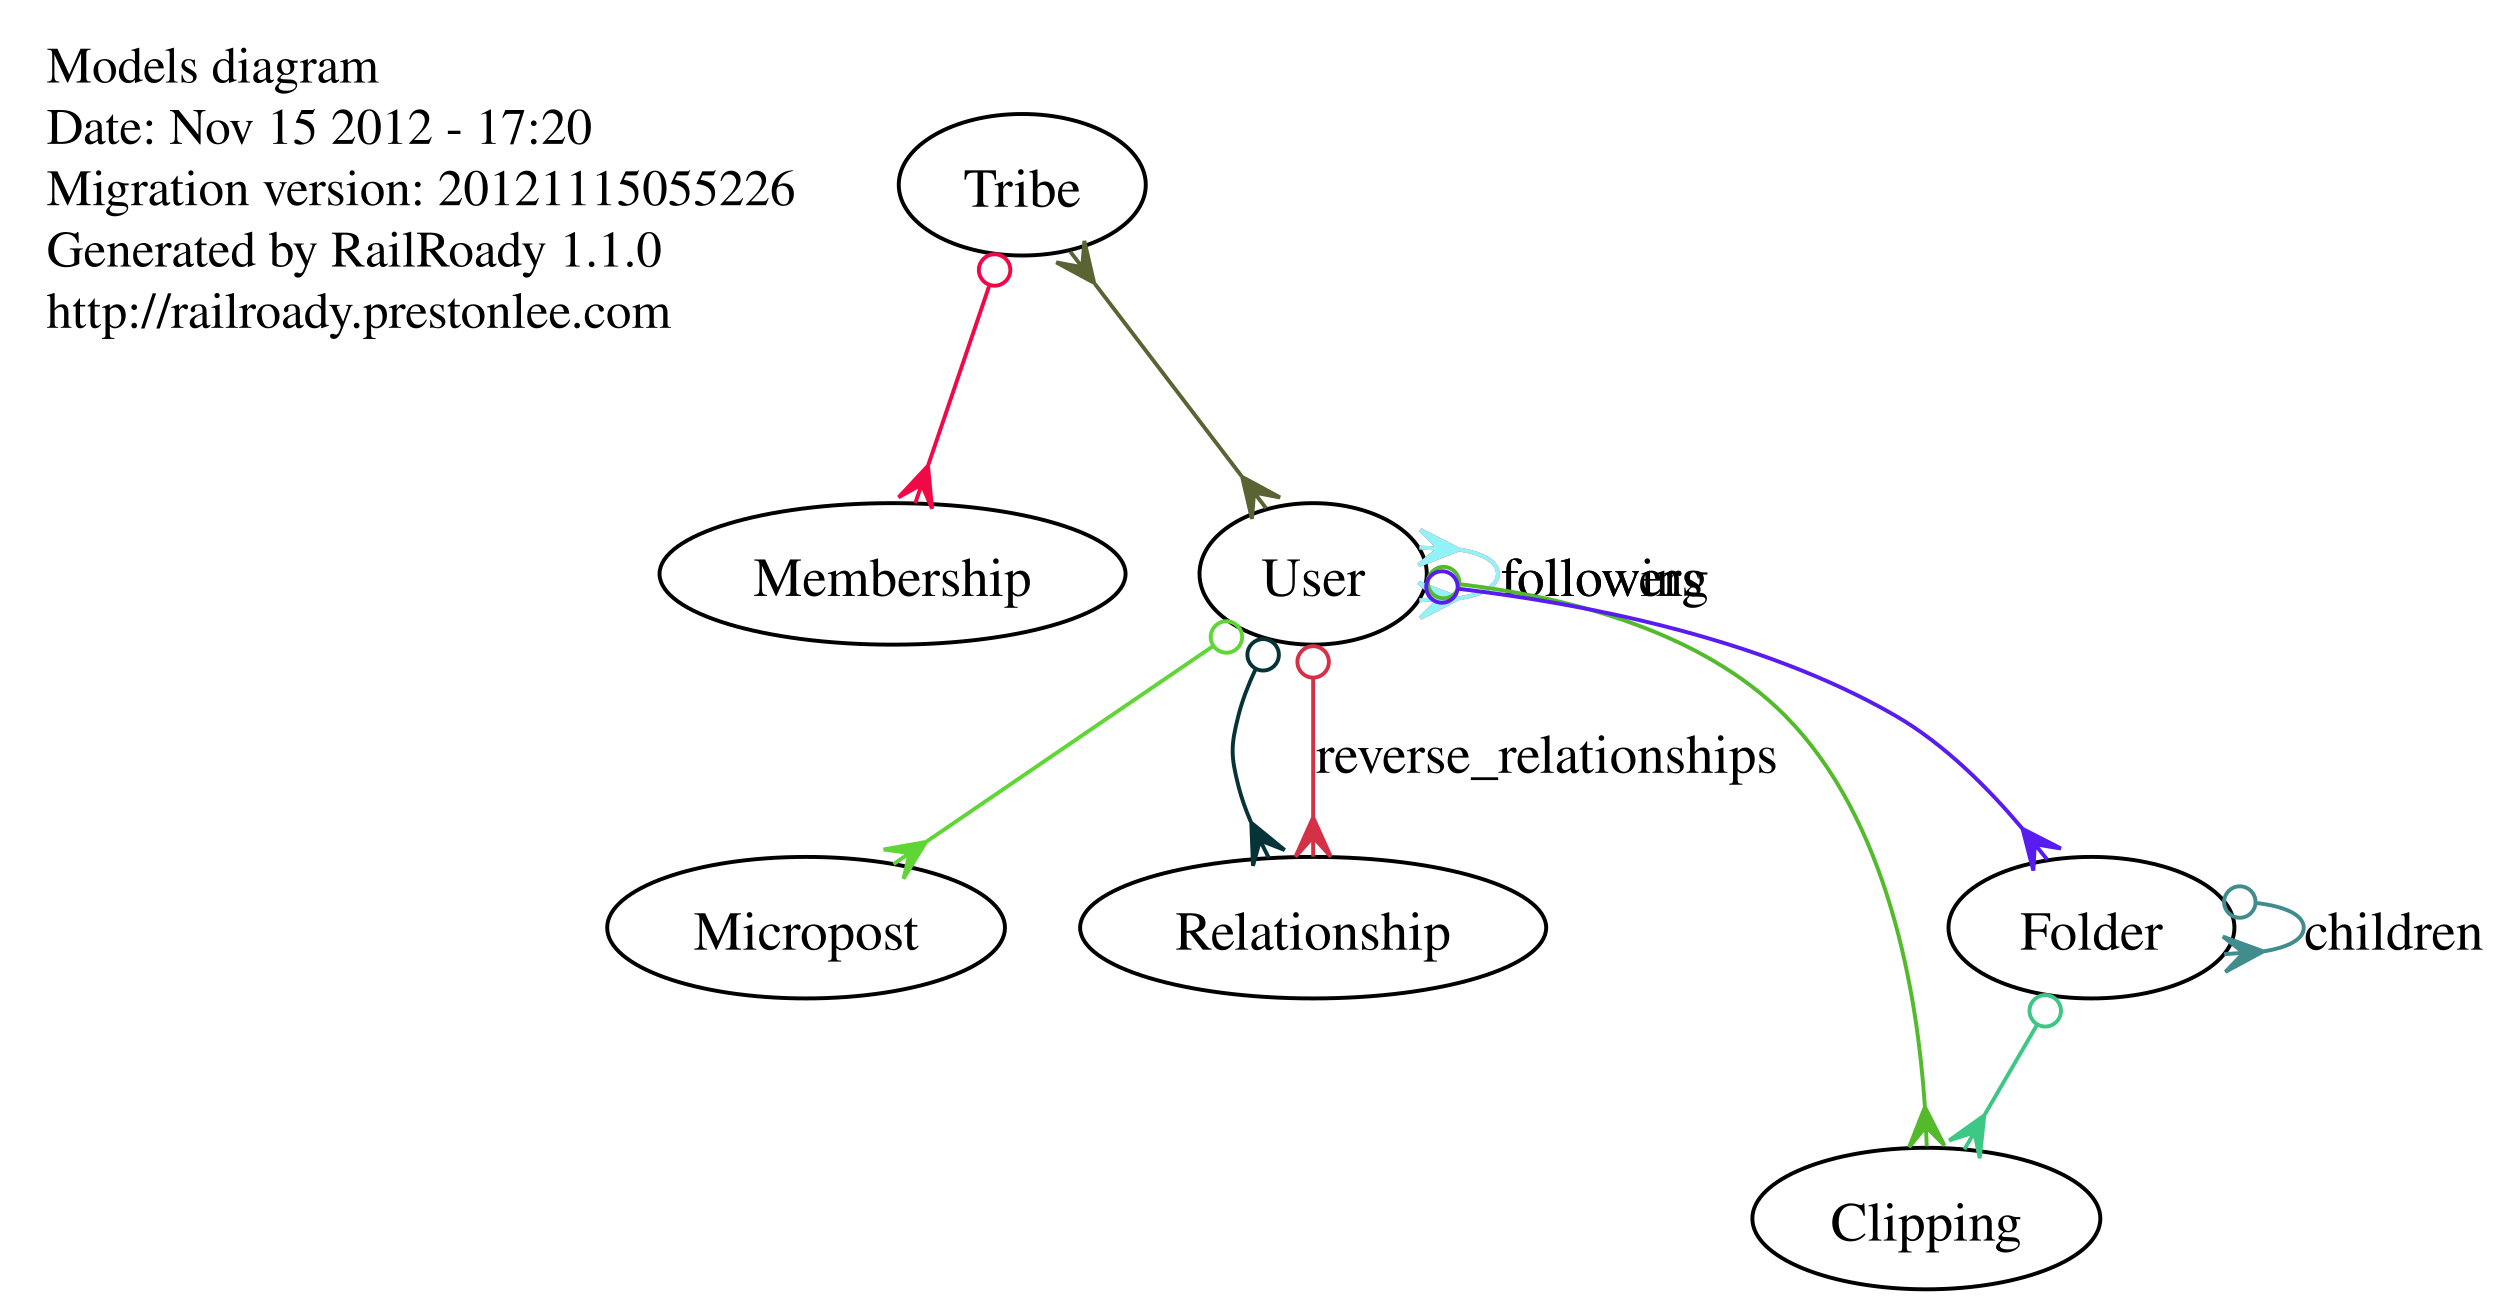
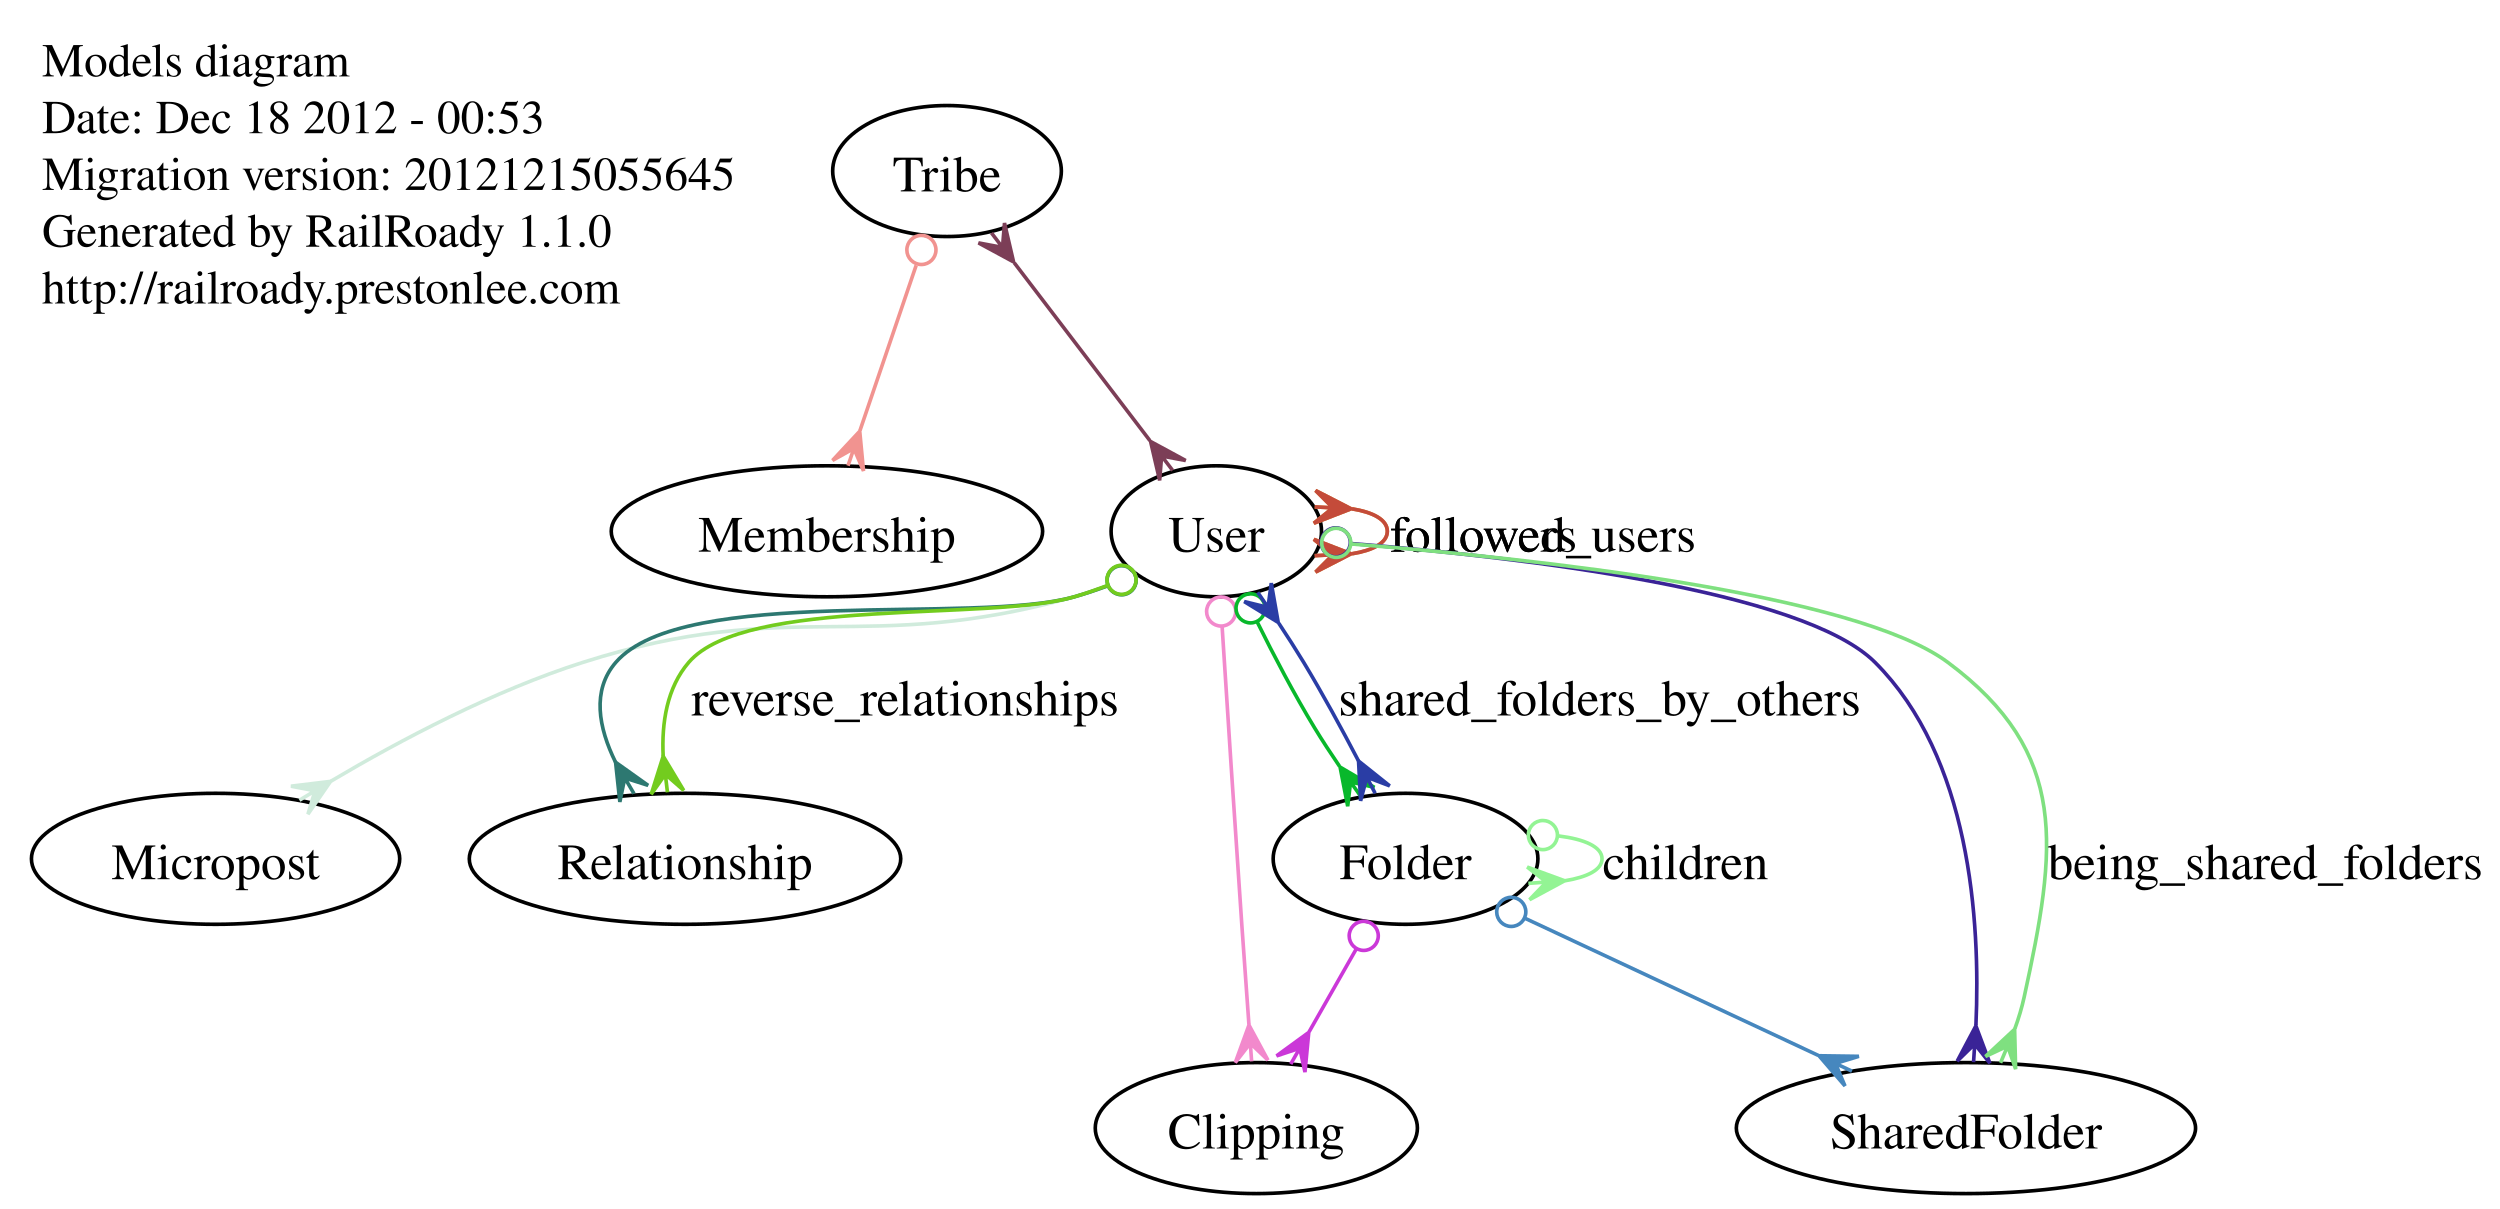
- <svg xmlns="http://www.w3.org/2000/svg" width="636pt" height="332pt" viewBox="0.00 0.00 635.87 332.00">
+ <svg xmlns="http://www.w3.org/2000/svg" width="687pt" height="332pt" viewBox="0.00 0.00 686.52 332.00">
  <g id="graph0" class="graph" transform="scale(1 1) rotate(0) translate(4 328)">
-     <polygon fill="white" stroke="white" points="-4,5 -4,-328 632.869,-328 632.869,5 -4,5" />
+     <polygon fill="white" stroke="white" points="-4,5 -4,-328 683.518,-328 683.518,5 -4,5" />
    <g id="node1" class="node">
-       <text text-anchor="start" x="7.788" y="-307" font-family="Times,serif" font-size="13.00">Models diagram</text>
-       <text text-anchor="start" x="7.788" y="-291.4" font-family="Times,serif" font-size="13.00">Date: Nov 15 2012 - 17:20</text>
-       <text text-anchor="start" x="7.788" y="-275.8" font-family="Times,serif" font-size="13.00">Migration version: 20121115055226</text>
-       <text text-anchor="start" x="7.788" y="-260.2" font-family="Times,serif" font-size="13.00">Generated by RailRoady 1.1.0</text>
-       <text text-anchor="start" x="7.788" y="-244.6" font-family="Times,serif" font-size="13.00">http://railroady.prestonlee.com</text>
+       <text text-anchor="start" x="7.312" y="-307" font-family="Times,serif" font-size="13.00">Models diagram</text>
+       <text text-anchor="start" x="7.312" y="-291.4" font-family="Times,serif" font-size="13.00">Date: Dec 18 2012 - 00:53</text>
+       <text text-anchor="start" x="7.312" y="-275.8" font-family="Times,serif" font-size="13.00">Migration version: 20121215055645</text>
+       <text text-anchor="start" x="7.312" y="-260.2" font-family="Times,serif" font-size="13.00">Generated by RailRoady 1.1.0</text>
+       <text text-anchor="start" x="7.312" y="-244.6" font-family="Times,serif" font-size="13.00">http://railroady.prestonlee.com</text>
    </g>
    <g id="node2" class="node">
-       <ellipse fill="none" stroke="black" cx="486" cy="-18" rx="44.263" ry="18" />
-       <text text-anchor="middle" x="486" y="-12.4" font-family="Times,serif" font-size="14.00">Clipping</text>
+       <ellipse fill="none" stroke="black" cx="341" cy="-18" rx="44.263" ry="18" />
+       <text text-anchor="middle" x="341" y="-12.4" font-family="Times,serif" font-size="14.00">Clipping</text>
    </g>
    <g id="node3" class="node">
-       <ellipse fill="none" stroke="black" cx="528" cy="-92" rx="36.375" ry="18" />
-       <text text-anchor="middle" x="528" y="-86.4" font-family="Times,serif" font-size="14.00">Folder</text>
+       <ellipse fill="none" stroke="black" cx="382" cy="-92" rx="36.375" ry="18" />
+       <text text-anchor="middle" x="382" y="-86.4" font-family="Times,serif" font-size="14.00">Folder</text>
    </g>
    <g id="edge1" class="edge">
-       <path fill="none" stroke="#418c8d" d="M570.112,-98.274C577.146,-97.396 582,-95.305 582,-92 582,-88.977 577.937,-86.969 571.859,-85.977" />
-       <ellipse fill="none" stroke="#418c8d" cx="565.744" cy="-98.522" rx="4" ry="4" />
-       <polygon fill="#418c8d" stroke="#418c8d" points="571.724,-85.967 562.073,-80.762 566.737,-85.609 561.75,-85.25 561.75,-85.25 561.75,-85.25 566.737,-85.609 561.427,-89.738 571.724,-85.967 571.724,-85.967" />
-       <text text-anchor="middle" x="604.935" y="-86.4" font-family="Times,serif" font-size="14.00">children</text>
+       <path fill="none" stroke="#93f494" d="M424.112,-98.274C431.146,-97.396 436,-95.305 436,-92 436,-88.977 431.937,-86.969 425.859,-85.977" />
+       <ellipse fill="none" stroke="#93f494" cx="419.744" cy="-98.522" rx="4" ry="4" />
+       <polygon fill="#93f494" stroke="#93f494" points="425.724,-85.967 416.073,-80.762 420.737,-85.609 415.75,-85.25 415.75,-85.25 415.75,-85.25 420.737,-85.609 415.427,-89.738 425.724,-85.967 425.724,-85.967" />
+       <text text-anchor="middle" x="458.935" y="-86.4" font-family="Times,serif" font-size="14.00">children</text>
    </g>
    <g id="edge2" class="edge">
-       <path fill="none" stroke="#3cc884" d="M514.062,-67.106C509.827,-59.846 505.158,-51.843 500.865,-44.483" />
-       <ellipse fill="none" stroke="#3cc884" cx="516.243" cy="-70.846" rx="4" ry="4" />
-       <polygon fill="#3cc884" stroke="#3cc884" points="500.727,-44.246 499.575,-33.341 498.208,-39.928 495.688,-35.609 495.688,-35.609 495.688,-35.609 498.208,-39.928 491.801,-37.876 500.727,-44.246 500.727,-44.246" />
+       <path fill="none" stroke="#cb38d8" d="M368.393,-67.106C364.26,-59.846 359.702,-51.843 355.511,-44.483" />
+       <ellipse fill="none" stroke="#cb38d8" cx="370.511" cy="-70.825" rx="4" ry="4" />
+       <polygon fill="#cb38d8" stroke="#cb38d8" points="355.406,-44.298 354.368,-33.382 352.932,-39.954 350.458,-35.609 350.458,-35.609 350.458,-35.609 352.932,-39.954 346.547,-37.836 355.406,-44.298 355.406,-44.298" />
+     </g>
+     <g id="node7" class="node">
+       <ellipse fill="none" stroke="black" cx="536" cy="-18" rx="63.098" ry="18" />
+       <text text-anchor="middle" x="536" y="-12.4" font-family="Times,serif" font-size="14.00">SharedFolder</text>
+     </g>
+     <g id="edge3" class="edge">
+       <path fill="none" stroke="#4687be" d="M414.963,-75.589C438.501,-64.584 470.311,-49.712 495.412,-37.976" />
+       <ellipse fill="none" stroke="#4687be" cx="411.054" cy="-77.416" rx="4" ry="4" />
+       <polygon fill="#4687be" stroke="#4687be" points="495.615,-37.882 506.579,-37.723 500.144,-35.764 504.673,-33.646 504.673,-33.646 504.673,-33.646 500.144,-35.764 502.767,-29.57 495.615,-37.882 495.615,-37.882" />
    </g>
    <g id="node4" class="node">
      <ellipse fill="none" stroke="black" cx="223" cy="-182" rx="59.276" ry="18" />
      <text text-anchor="middle" x="223" y="-176.4" font-family="Times,serif" font-size="14.00">Membership</text>
    </g>
    <g id="node5" class="node">
-       <ellipse fill="none" stroke="black" cx="201" cy="-92" rx="50.601" ry="18" />
-       <text text-anchor="middle" x="201" y="-86.4" font-family="Times,serif" font-size="14.00">Micropost</text>
+       <ellipse fill="none" stroke="black" cx="55" cy="-92" rx="50.601" ry="18" />
+       <text text-anchor="middle" x="55" y="-86.4" font-family="Times,serif" font-size="14.00">Micropost</text>
    </g>
    <g id="node6" class="node">
-       <ellipse fill="none" stroke="black" cx="330" cy="-92" rx="59.282" ry="18" />
-       <text text-anchor="middle" x="330" y="-86.4" font-family="Times,serif" font-size="14.00">Relationship</text>
+       <ellipse fill="none" stroke="black" cx="184" cy="-92" rx="59.282" ry="18" />
+       <text text-anchor="middle" x="184" y="-86.4" font-family="Times,serif" font-size="14.00">Relationship</text>
    </g>
-     <g id="node7" class="node">
+     <g id="node8" class="node">
      <ellipse fill="none" stroke="black" cx="256" cy="-281" rx="31.42" ry="18" />
      <text text-anchor="middle" x="256" y="-275.4" font-family="Times,serif" font-size="14.00">Tribe</text>
    </g>
-     <g id="edge3" class="edge">
-       <path fill="none" stroke="#f00847" d="M247.53,-255.104C242.802,-241.205 236.91,-223.886 232.085,-209.705" />
-       <ellipse fill="none" stroke="#f00847" cx="248.963" cy="-259.317" rx="4" ry="4" />
-       <polygon fill="#f00847" stroke="#f00847" points="232.014,-209.495 233.053,-198.579 230.403,-204.762 228.793,-200.028 228.793,-200.028 228.793,-200.028 230.403,-204.762 224.533,-201.477 232.014,-209.495 232.014,-209.495" />
+     <g id="edge4" class="edge">
+       <path fill="none" stroke="#f19390" d="M247.53,-255.104C242.802,-241.205 236.91,-223.886 232.085,-209.705" />
+       <ellipse fill="none" stroke="#f19390" cx="248.963" cy="-259.317" rx="4" ry="4" />
+       <polygon fill="#f19390" stroke="#f19390" points="232.014,-209.495 233.053,-198.579 230.403,-204.762 228.793,-200.028 228.793,-200.028 228.793,-200.028 230.403,-204.762 224.533,-201.477 232.014,-209.495 232.014,-209.495" />
    </g>
-     <g id="node8" class="node">
+     <g id="node9" class="node">
      <ellipse fill="none" stroke="black" cx="330" cy="-182" rx="28.909" ry="18" />
      <text text-anchor="middle" x="330" y="-176.4" font-family="Times,serif" font-size="14.00">User</text>
    </g>
-     <g id="edge4" class="edge">
-       <path fill="none" stroke="#596333" d="M274.495,-255.756C285.879,-240.834 300.41,-221.786 311.749,-206.924" />
-       <polygon fill="#596333" stroke="#596333" points="274.285,-256.032 264.642,-261.253 271.252,-260.007 268.22,-263.982 268.22,-263.982 268.22,-263.982 271.252,-260.007 271.797,-266.712 274.285,-256.032 274.285,-256.032" />
-       <polygon fill="#596333" stroke="#596333" points="311.942,-206.67 321.586,-201.449 314.975,-202.695 318.008,-198.72 318.008,-198.72 318.008,-198.72 314.975,-202.695 314.43,-195.99 311.942,-206.67 311.942,-206.67" />
-     </g>
    <g id="edge5" class="edge">
-       <path fill="none" stroke="#5fd635" d="M304.576,-163.656C283.649,-149.381 253.916,-129.098 231.671,-113.923" />
-       <ellipse fill="none" stroke="#5fd635" cx="307.938" cy="-165.95" rx="4" ry="4" />
-       <polygon fill="#5fd635" stroke="#5fd635" points="231.507,-113.811 225.782,-104.458 227.376,-110.993 223.246,-108.175 223.246,-108.175 223.246,-108.175 227.376,-110.993 220.71,-111.893 231.507,-113.811 231.507,-113.811" />
+       <path fill="none" stroke="#7c3e57" d="M274.495,-255.756C285.879,-240.834 300.41,-221.786 311.749,-206.924" />
+       <polygon fill="#7c3e57" stroke="#7c3e57" points="274.285,-256.032 264.642,-261.253 271.252,-260.007 268.22,-263.982 268.22,-263.982 268.22,-263.982 271.252,-260.007 271.797,-266.712 274.285,-256.032 274.285,-256.032" />
+       <polygon fill="#7c3e57" stroke="#7c3e57" points="311.942,-206.67 321.586,-201.449 314.975,-202.695 318.008,-198.72 318.008,-198.72 318.008,-198.72 314.975,-202.695 314.43,-195.99 311.942,-206.67 311.942,-206.67" />
    </g>
    <g id="edge6" class="edge">
-       <path fill="none" stroke="#053338" d="M315.272,-157.587C313.512,-153.834 311.99,-149.899 311,-146 309.031,-138.246 309.031,-135.754 311,-128 311.775,-124.949 312.875,-121.876 314.16,-118.885" />
-       <ellipse fill="none" stroke="#053338" cx="317.275" cy="-161.42" rx="4" ry="4" />
-       <polygon fill="#053338" stroke="#053338" points="314.259,-118.688 322.752,-111.751 316.492,-114.215 318.725,-109.741 318.725,-109.741 318.725,-109.741 316.492,-114.215 314.699,-107.731 314.259,-118.688 314.259,-118.688" />
+       <path fill="none" stroke="#d0ebdc" d="M300.211,-167.021C297.141,-165.882 294.035,-164.846 291,-164 232.691,-147.749 213.684,-164.345 156,-146 131.563,-138.229 106.006,-124.759 86.714,-113.343" />
+       <ellipse fill="none" stroke="#d0ebdc" cx="303.99" cy="-168.532" rx="4" ry="4" />
+       <polygon fill="#d0ebdc" stroke="#d0ebdc" points="86.607,-113.279 80.377,-104.254 82.328,-110.692 78.049,-108.105 78.049,-108.105 78.049,-108.105 82.328,-110.692 75.721,-111.956 86.607,-113.279 86.607,-113.279" />
    </g>
    <g id="edge7" class="edge">
-       <path fill="none" stroke="#e6474b" d="M367.317,-188.173C373.079,-187.241 377,-185.184 377,-182 377,-178.816 373.079,-176.759 367.317,-175.827" />
-       <polygon fill="#e6474b" stroke="#e6474b" points="367.033,-188.187 356.812,-184.215 362.04,-188.448 357.047,-188.709 357.047,-188.709 357.047,-188.709 362.04,-188.448 357.282,-193.203 367.033,-188.187 367.033,-188.187" />
-       <polygon fill="#e6474b" stroke="#e6474b" points="367.033,-175.813 357.282,-170.797 362.04,-175.552 357.047,-175.291 357.047,-175.291 357.047,-175.291 362.04,-175.552 356.812,-179.785 367.033,-175.813 367.033,-175.813" />
-       <text text-anchor="middle" x="404.221" y="-176.4" font-family="Times,serif" font-size="14.00">following</text>
+       <path fill="none" stroke="#2d7871" d="M300.203,-167.051C297.135,-165.905 294.031,-164.86 291,-164 263.79,-156.279 183.532,-167.367 165,-146 158.302,-138.278 160.247,-128.02 164.892,-118.587" />
+       <ellipse fill="none" stroke="#2d7871" cx="303.981" cy="-168.565" rx="4" ry="4" />
+       <polygon fill="#2d7871" stroke="#2d7871" points="164.923,-118.534 173.86,-112.18 167.45,-114.22 169.978,-109.906 169.978,-109.906 169.978,-109.906 167.45,-114.22 166.095,-107.631 164.923,-118.534 164.923,-118.534" />
    </g>
    <g id="edge8" class="edge">
-       <path fill="none" stroke="#d53146" d="M330,-155.462C330,-144.397 330,-131.428 330,-120.184" />
-       <ellipse fill="none" stroke="#d53146" cx="330" cy="-159.614" rx="4" ry="4" />
-       <polygon fill="#d53146" stroke="#d53146" points="330,-120.05 334.5,-110.05 330,-115.05 330,-110.05 330,-110.05 330,-110.05 330,-115.05 325.5,-110.05 330,-120.05 330,-120.05" />
-       <text text-anchor="middle" x="389.479" y="-131.4" font-family="Times,serif" font-size="14.00">reverse_relationships</text>
+       <path fill="none" stroke="#d8973f" d="M367.317,-188.173C373.079,-187.241 377,-185.184 377,-182 377,-178.816 373.079,-176.759 367.317,-175.827" />
+       <polygon fill="#d8973f" stroke="#d8973f" points="367.033,-188.187 356.812,-184.215 362.04,-188.448 357.047,-188.709 357.047,-188.709 357.047,-188.709 362.04,-188.448 357.282,-193.203 367.033,-188.187 367.033,-188.187" />
+       <polygon fill="#d8973f" stroke="#d8973f" points="367.033,-175.813 357.282,-170.797 362.04,-175.552 357.047,-175.291 357.047,-175.291 357.047,-175.291 362.04,-175.552 356.812,-179.785 367.033,-175.813 367.033,-175.813" />
+       <text text-anchor="middle" x="419.769" y="-176.4" font-family="Times,serif" font-size="14.00">followed_users</text>
    </g>
    <g id="edge9" class="edge">
-       <path fill="none" stroke="#93f2f7" d="M367.317,-188.173C373.079,-187.241 377,-185.184 377,-182 377,-178.816 373.079,-176.759 367.317,-175.827" />
-       <polygon fill="#93f2f7" stroke="#93f2f7" points="367.033,-188.187 356.812,-184.215 362.04,-188.448 357.047,-188.709 357.047,-188.709 357.047,-188.709 362.04,-188.448 357.282,-193.203 367.033,-188.187 367.033,-188.187" />
-       <polygon fill="#93f2f7" stroke="#93f2f7" points="367.033,-175.813 357.282,-170.797 362.04,-175.552 357.047,-175.291 357.047,-175.291 357.047,-175.291 362.04,-175.552 356.812,-179.785 367.033,-175.813 367.033,-175.813" />
+       <path fill="none" stroke="#73cc1e" d="M300.179,-167.134C297.115,-165.972 294.019,-164.9 291,-164 268.111,-157.178 200.629,-164.096 185.041,-146 179.019,-139.009 177.554,-129.364 178.001,-120.216" />
+       <ellipse fill="none" stroke="#73cc1e" cx="303.955" cy="-168.66" rx="4" ry="4" />
+       <polygon fill="#73cc1e" stroke="#73cc1e" points="178.003,-120.198 183.645,-110.796 178.59,-115.233 179.176,-110.268 179.176,-110.268 179.176,-110.268 178.59,-115.233 174.707,-109.739 178.003,-120.198 178.003,-120.198" />
+       <text text-anchor="middle" x="244.479" y="-131.4" font-family="Times,serif" font-size="14.00">reverse_relationships</text>
+     </g>
+     <g id="edge10" class="edge">
+       <path fill="none" stroke="#c44b3a" d="M367.317,-188.173C373.079,-187.241 377,-185.184 377,-182 377,-178.816 373.079,-176.759 367.317,-175.827" />
+       <polygon fill="#c44b3a" stroke="#c44b3a" points="367.033,-188.187 356.812,-184.215 362.04,-188.448 357.047,-188.709 357.047,-188.709 357.047,-188.709 362.04,-188.448 357.282,-193.203 367.033,-188.187 367.033,-188.187" />
+       <polygon fill="#c44b3a" stroke="#c44b3a" points="367.033,-175.813 357.282,-170.797 362.04,-175.552 357.047,-175.291 357.047,-175.291 357.047,-175.291 362.04,-175.552 356.812,-179.785 367.033,-175.813 367.033,-175.813" />
      <text text-anchor="middle" x="403.438" y="-176.4" font-family="Times,serif" font-size="14.00">followers</text>
    </g>
-     <g id="edge10" class="edge">
-       <path fill="none" stroke="#52ba2b" d="M367.467,-179.35C393.907,-176.21 428.343,-167.821 450,-146 476.339,-119.461 483.728,-75.164 485.622,-46.524" />
-       <ellipse fill="none" stroke="#52ba2b" cx="363.17" cy="-179.789" rx="4" ry="4" />
-       <polygon fill="#52ba2b" stroke="#52ba2b" points="485.63,-46.373 490.603,-36.599 485.869,-41.379 486.108,-36.384 486.108,-36.384 486.108,-36.384 485.869,-41.379 481.613,-36.169 485.63,-46.373 485.63,-46.373" />
+     <g id="edge11" class="edge">
+       <path fill="none" stroke="#f289cc" d="M331.59,-155.901C332.977,-134.215 335.063,-102.036 337,-74 337.619,-65.037 338.322,-55.254 338.964,-46.458" />
+       <ellipse fill="none" stroke="#f289cc" cx="331.332" cy="-159.956" rx="4" ry="4" />
+       <polygon fill="#f289cc" stroke="#f289cc" points="338.974,-46.311 344.195,-36.667 339.341,-41.324 339.707,-36.337 339.707,-36.337 339.707,-36.337 339.341,-41.324 335.219,-36.008 338.974,-46.311 338.974,-46.311" />
    </g>
-     <g id="edge11" class="edge">
-       <path fill="none" stroke="#581cf0" d="M366.838,-178.223C398.178,-174.524 443.467,-165.927 478,-146 490.449,-138.816 501.697,-127.568 510.358,-117.279" />
-       <ellipse fill="none" stroke="#581cf0" cx="362.764" cy="-178.668" rx="4" ry="4" />
-       <polygon fill="#581cf0" stroke="#581cf0" points="510.473,-117.136 520.236,-112.142 513.598,-113.233 516.723,-109.329 516.723,-109.329 516.723,-109.329 513.598,-113.233 513.21,-106.517 510.473,-117.136 510.473,-117.136" />
+     <g id="edge12" class="edge">
+       <path fill="none" stroke="#08b82b" d="M341.267,-157.025C345.852,-147.787 351.389,-137.241 357,-128 359.12,-124.509 361.474,-120.913 363.867,-117.415" />
+       <ellipse fill="none" stroke="#08b82b" cx="339.412" cy="-160.826" rx="4" ry="4" />
+       <polygon fill="#08b82b" stroke="#08b82b" points="364.013,-117.209 373.457,-111.636 366.897,-113.124 369.781,-109.04 369.781,-109.04 369.781,-109.04 366.897,-113.124 366.106,-106.444 364.013,-117.209 364.013,-117.209" />
+     </g>
+     <g id="edge13" class="edge">
+       <path fill="none" stroke="#3a2397" d="M366.943,-178.643C413.872,-174.865 491.165,-165.769 511,-146 537.11,-119.977 540.023,-75.157 538.747,-46.315" />
+       <ellipse fill="none" stroke="#3a2397" cx="362.825" cy="-178.959" rx="4" ry="4" />
+       <polygon fill="#3a2397" stroke="#3a2397" points="538.733,-46.095 542.583,-35.827 538.413,-41.105 538.093,-36.116 538.093,-36.116 538.093,-36.116 538.413,-41.105 533.602,-36.404 538.733,-46.095 538.733,-46.095" />
+     </g>
+     <g id="edge14" class="edge">
+       <path fill="none" stroke="#7fe080" d="M367.087,-178.512C417.864,-174.45 505.63,-164.88 531,-146 564.646,-120.961 560.923,-94.98 552,-54 551.374,-51.123 550.489,-48.2 549.453,-45.332" />
+       <ellipse fill="none" stroke="#7fe080" cx="362.955" cy="-178.832" rx="4" ry="4" />
+       <polygon fill="#7fe080" stroke="#7fe080" points="549.38,-45.156 549.656,-34.194 547.444,-40.546 545.507,-35.937 545.507,-35.937 545.507,-35.937 547.444,-40.546 541.358,-37.679 549.38,-45.156 549.38,-45.156" />
+       <text text-anchor="middle" x="618.259" y="-86.4" font-family="Times,serif" font-size="14.00">being_shared_folders</text>
+     </g>
+     <g id="edge15" class="edge">
+       <path fill="none" stroke="#2a3da5" d="M347.178,-156.716C349.536,-153.164 351.874,-149.517 354,-146 359.217,-137.366 364.498,-127.671 369.046,-118.957" />
+       <polygon fill="#2a3da5" stroke="#2a3da5" points="347.013,-156.957 337.666,-162.692 344.2,-161.091 341.386,-165.224 341.386,-165.224 341.386,-165.224 344.2,-161.091 345.107,-167.756 347.013,-156.957 347.013,-156.957" />
+       <polygon fill="#2a3da5" stroke="#2a3da5" points="369.087,-118.878 377.659,-112.039 371.372,-114.431 373.656,-109.983 373.656,-109.983 373.656,-109.983 371.372,-114.431 369.654,-107.927 369.087,-118.878 369.087,-118.878" />
+       <text text-anchor="middle" x="435.314" y="-131.4" font-family="Times,serif" font-size="14.00">shared_folders_by_others</text>
    </g>
  </g>
</svg>
